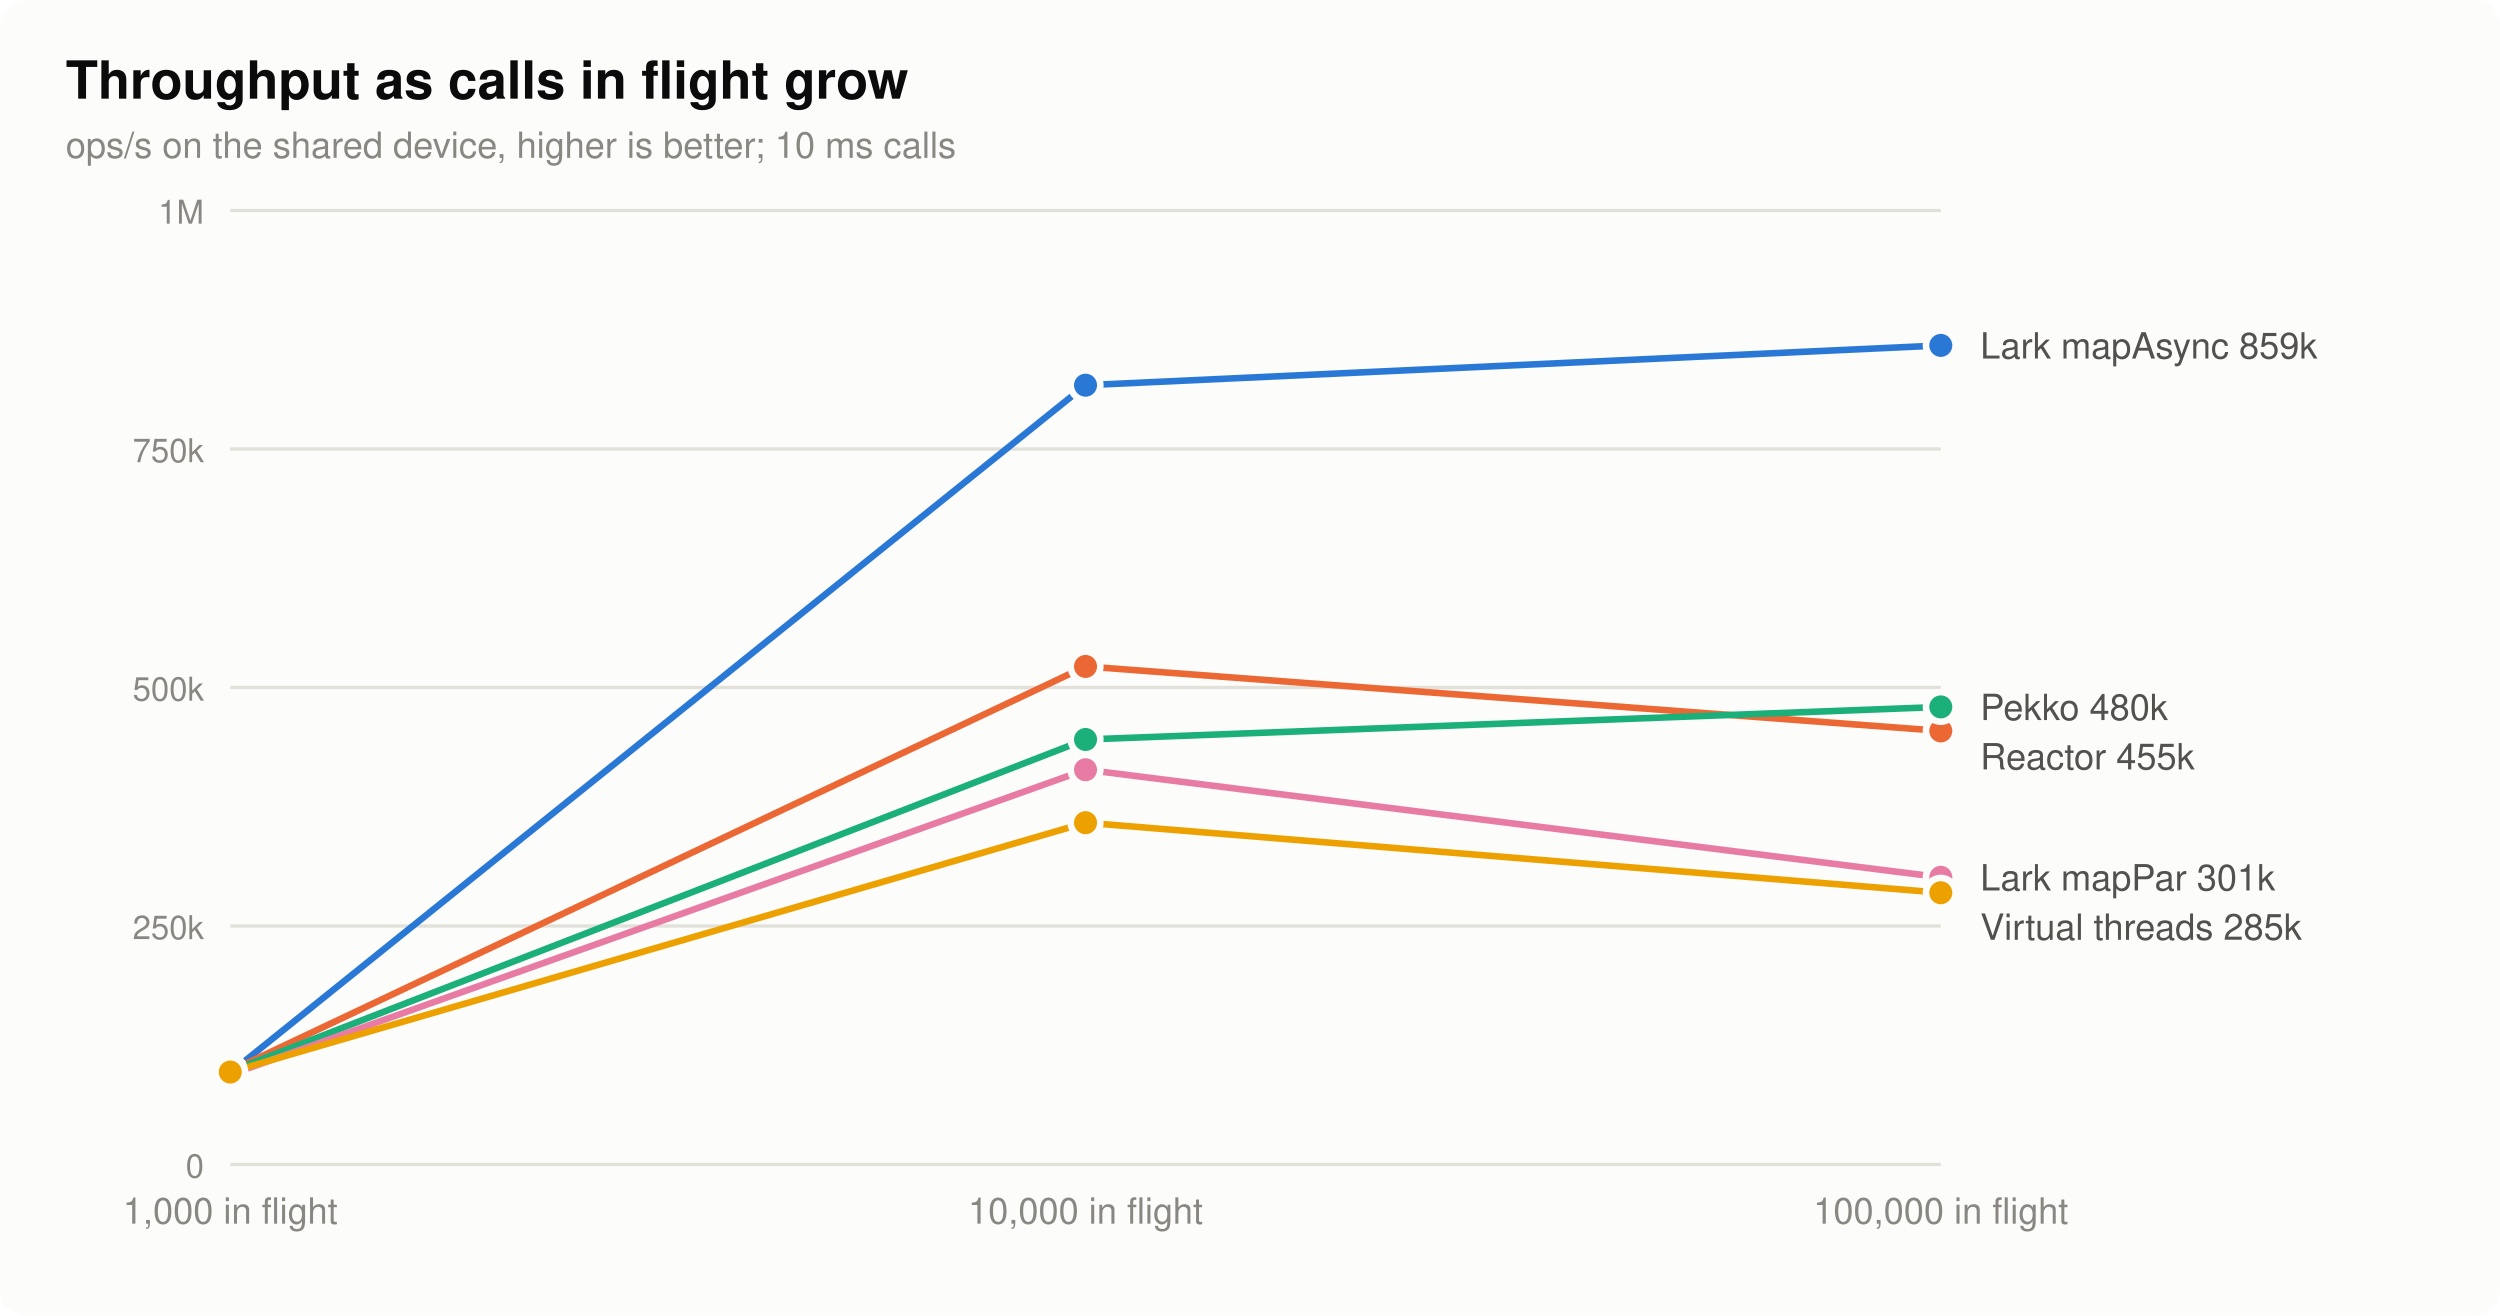
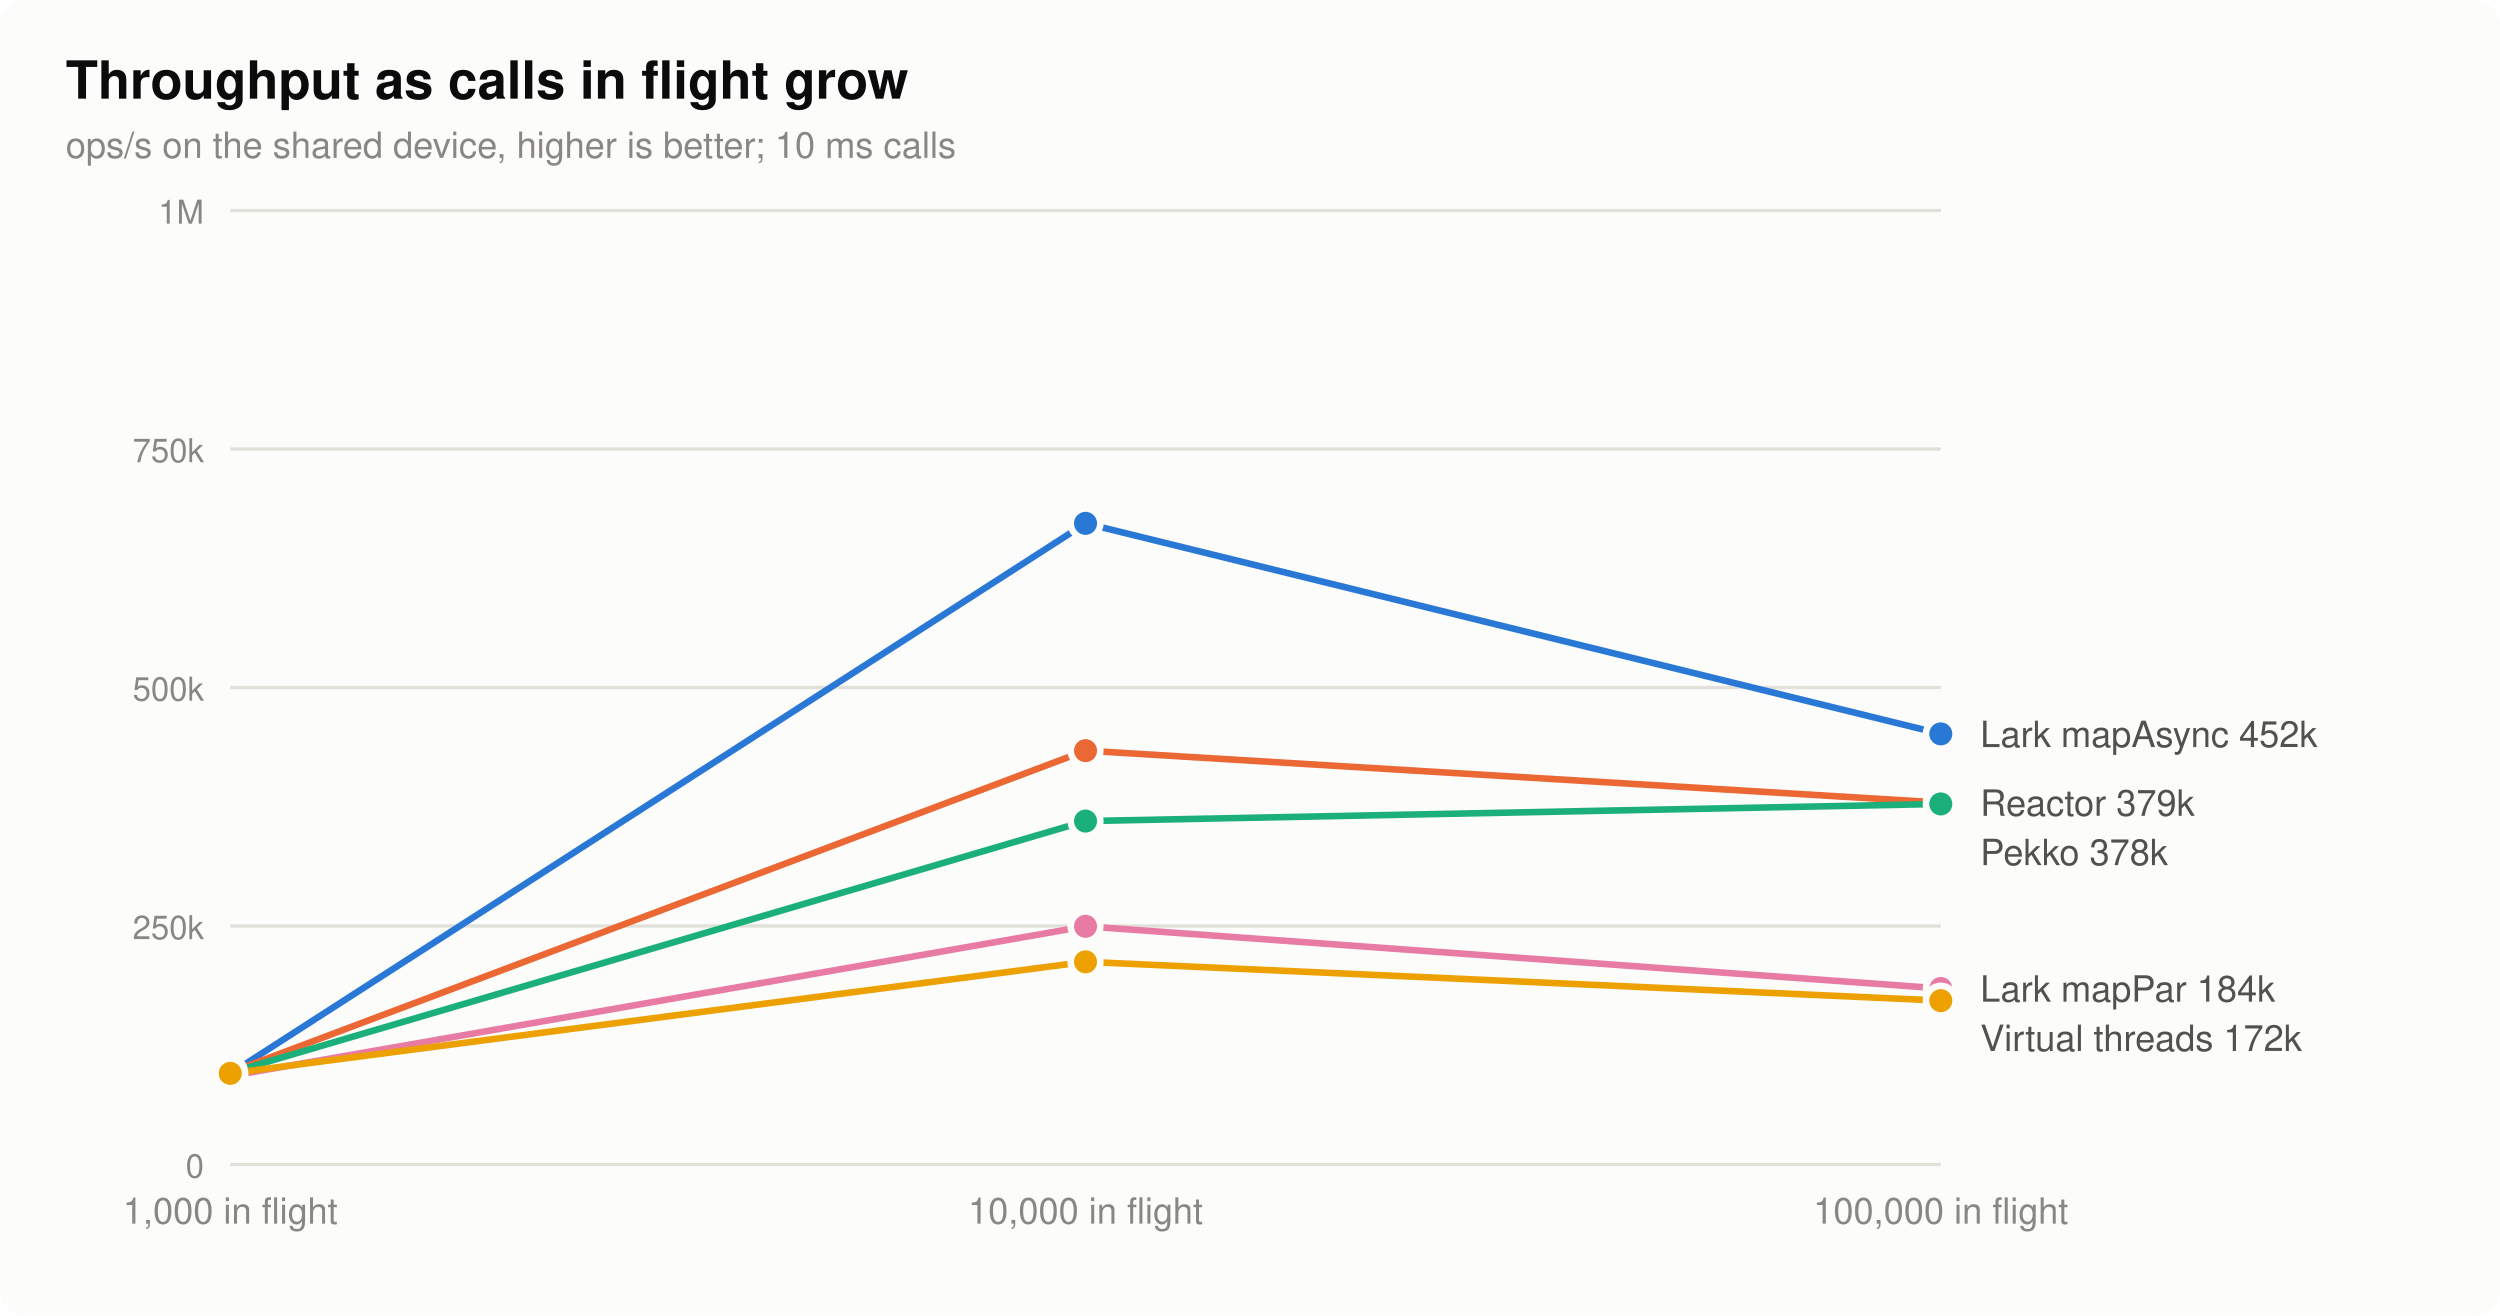
<svg xmlns="http://www.w3.org/2000/svg" width="760" height="400" viewBox="0 0 760 400" role="img" aria-labelledby="t d">
  <style>
text { font-family: -apple-system, BlinkMacSystemFont, "Segoe UI", Helvetica, Arial, sans-serif; }
.bg { fill: #fcfcfb; } .t1 { fill: #0b0b0b; } .t2 { fill: #52514e; } .mu { fill: #898781; }
.grid { stroke: #e1e0d9; stroke-width: 1; } .axis { stroke: #c3c2b7; stroke-width: 1; }
.lark { fill: #2a78d6; } .reactor { fill: #eb6834; } .pekko { fill: #1baf7a; } .vt { fill: #eda100; } .alt { fill: #e87ba4; }
.lark-s { stroke: #2a78d6; } .reactor-s { stroke: #eb6834; } .pekko-s { stroke: #1baf7a; } .vt-s { stroke: #eda100; } .alt-s { stroke: #e87ba4; }
.ring { stroke: #fcfcfb; stroke-width: 2; }
@media (prefers-color-scheme: dark) {
  .bg { fill: #1a1a19; } .t1 { fill: #f0efec; } .t2 { fill: #c3c2b7; } .mu { fill: #898781; }
  .grid { stroke: #2c2c2a; } .axis { stroke: #383835; }
  .lark { fill: #3987e5; } .reactor { fill: #d95926; } .pekko { fill: #199e70; } .vt { fill: #c98500; } .alt { fill: #d55181; }
  .lark-s { stroke: #3987e5; } .reactor-s { stroke: #d95926; } .pekko-s { stroke: #199e70; } .vt-s { stroke: #c98500; } .alt-s { stroke: #d55181; }
  .ring { stroke: #1a1a19; }
}
</style>
  <rect class="bg" width="760" height="400" rx="8" />
  <text x="20.0" y="30.0" class="t1" font-size="16" text-anchor="start" font-weight="600">Throughput as calls in flight grow</text>
  <text x="20.0" y="48.0" class="mu" font-size="11" text-anchor="start" font-weight="normal">ops/s on the shared device, higher is better; 10 ms calls</text>
  <line class="grid" x1="70" y1="354.0" x2="590" y2="354.0" />
  <text x="62.0" y="358.0" class="mu" font-size="10" text-anchor="end" font-weight="normal">0</text>
  <line class="grid" x1="70" y1="281.5" x2="590" y2="281.5" />
  <text x="62.0" y="285.5" class="mu" font-size="10" text-anchor="end" font-weight="normal">250k</text>
  <line class="grid" x1="70" y1="209.0" x2="590" y2="209.0" />
  <text x="62.0" y="213.0" class="mu" font-size="10" text-anchor="end" font-weight="normal">500k</text>
  <line class="grid" x1="70" y1="136.5" x2="590" y2="136.5" />
  <text x="62.0" y="140.5" class="mu" font-size="10" text-anchor="end" font-weight="normal">750k</text>
  <line class="grid" x1="70" y1="64.0" x2="590" y2="64.0" />
  <text x="62.0" y="68.0" class="mu" font-size="10" text-anchor="end" font-weight="normal">1M</text>
  <text x="70.0" y="372.0" class="mu" font-size="11" text-anchor="middle" font-weight="normal">1,000 in flight</text>
  <text x="330.0" y="372.0" class="mu" font-size="11" text-anchor="middle" font-weight="normal">10,000 in flight</text>
  <text x="590.0" y="372.0" class="mu" font-size="11" text-anchor="middle" font-weight="normal">100,000 in flight</text>
-   <polyline class="lark-s" fill="none" stroke-width="2" points="70.0,326.1 330.0,117.1 590.0,105.0" />
-   <circle class="lark ring" cx="70.0" cy="326.1" r="4.5" />
-   <circle class="lark ring" cx="330.0" cy="117.1" r="4.5" />
-   <circle class="lark ring" cx="590.0" cy="105.0" r="4.5" />
-   <polyline class="reactor-s" fill="none" stroke-width="2" points="70.0,325.6 330.0,202.6 590.0,222.2" />
-   <circle class="reactor ring" cx="70.0" cy="325.6" r="4.5" />
-   <circle class="reactor ring" cx="330.0" cy="202.6" r="4.5" />
-   <circle class="reactor ring" cx="590.0" cy="222.2" r="4.5" />
-   <polyline class="pekko-s" fill="none" stroke-width="2" points="70.0,325.7 330.0,224.8 590.0,214.9" />
-   <circle class="pekko ring" cx="70.0" cy="325.7" r="4.5" />
-   <circle class="pekko ring" cx="330.0" cy="224.8" r="4.5" />
-   <circle class="pekko ring" cx="590.0" cy="214.9" r="4.5" />
-   <polyline class="alt-s" fill="none" stroke-width="2" points="70.0,326.7 330.0,234.0 590.0,266.7" />
-   <circle class="alt ring" cx="70.0" cy="326.7" r="4.5" />
-   <circle class="alt ring" cx="330.0" cy="234.0" r="4.5" />
-   <circle class="alt ring" cx="590.0" cy="266.7" r="4.5" />
-   <polyline class="vt-s" fill="none" stroke-width="2" points="70.0,325.9 330.0,250.1 590.0,271.4" />
-   <circle class="vt ring" cx="70.0" cy="325.9" r="4.5" />
-   <circle class="vt ring" cx="330.0" cy="250.1" r="4.5" />
-   <circle class="vt ring" cx="590.0" cy="271.4" r="4.5" />
-   <text x="602.0" y="109.0" class="t2" font-size="11" text-anchor="start" font-weight="normal">Lark mapAsync  859k</text>
-   <text x="602.0" y="218.9" class="t2" font-size="11" text-anchor="start" font-weight="normal">Pekko  480k</text>
-   <text x="602.0" y="233.9" class="t2" font-size="11" text-anchor="start" font-weight="normal">Reactor  455k</text>
-   <text x="602.0" y="270.7" class="t2" font-size="11" text-anchor="start" font-weight="normal">Lark mapPar  301k</text>
-   <text x="602.0" y="285.7" class="t2" font-size="11" text-anchor="start" font-weight="normal">Virtual threads  285k</text>
+   <polyline class="lark-s" fill="none" stroke-width="2" points="70.0,326.4 330.0,159.1 590.0,223.1" />
+   <circle class="lark ring" cx="70.0" cy="326.4" r="4.5" />
+   <circle class="lark ring" cx="330.0" cy="159.1" r="4.5" />
+   <circle class="lark ring" cx="590.0" cy="223.1" r="4.5" />
+   <polyline class="reactor-s" fill="none" stroke-width="2" points="70.0,326.0 330.0,228.2 590.0,244.0" />
+   <circle class="reactor ring" cx="70.0" cy="326.0" r="4.5" />
+   <circle class="reactor ring" cx="330.0" cy="228.2" r="4.5" />
+   <circle class="reactor ring" cx="590.0" cy="244.0" r="4.5" />
+   <polyline class="pekko-s" fill="none" stroke-width="2" points="70.0,326.1 330.0,249.6 590.0,244.4" />
+   <circle class="pekko ring" cx="70.0" cy="326.1" r="4.5" />
+   <circle class="pekko ring" cx="330.0" cy="249.6" r="4.5" />
+   <circle class="pekko ring" cx="590.0" cy="244.4" r="4.5" />
+   <polyline class="alt-s" fill="none" stroke-width="2" points="70.0,327.1 330.0,281.6 590.0,300.5" />
+   <circle class="alt ring" cx="70.0" cy="327.1" r="4.5" />
+   <circle class="alt ring" cx="330.0" cy="281.6" r="4.5" />
+   <circle class="alt ring" cx="590.0" cy="300.5" r="4.5" />
+   <polyline class="vt-s" fill="none" stroke-width="2" points="70.0,326.3 330.0,292.4 590.0,304.2" />
+   <circle class="vt ring" cx="70.0" cy="326.3" r="4.5" />
+   <circle class="vt ring" cx="330.0" cy="292.4" r="4.5" />
+   <circle class="vt ring" cx="590.0" cy="304.2" r="4.5" />
+   <text x="602.0" y="227.1" class="t2" font-size="11" text-anchor="start" font-weight="normal">Lark mapAsync  452k</text>
+   <text x="602.0" y="248.0" class="t2" font-size="11" text-anchor="start" font-weight="normal">Reactor  379k</text>
+   <text x="602.0" y="263.0" class="t2" font-size="11" text-anchor="start" font-weight="normal">Pekko  378k</text>
+   <text x="602.0" y="304.5" class="t2" font-size="11" text-anchor="start" font-weight="normal">Lark mapPar  184k</text>
+   <text x="602.0" y="319.5" class="t2" font-size="11" text-anchor="start" font-weight="normal">Virtual threads  172k</text>
</svg>
